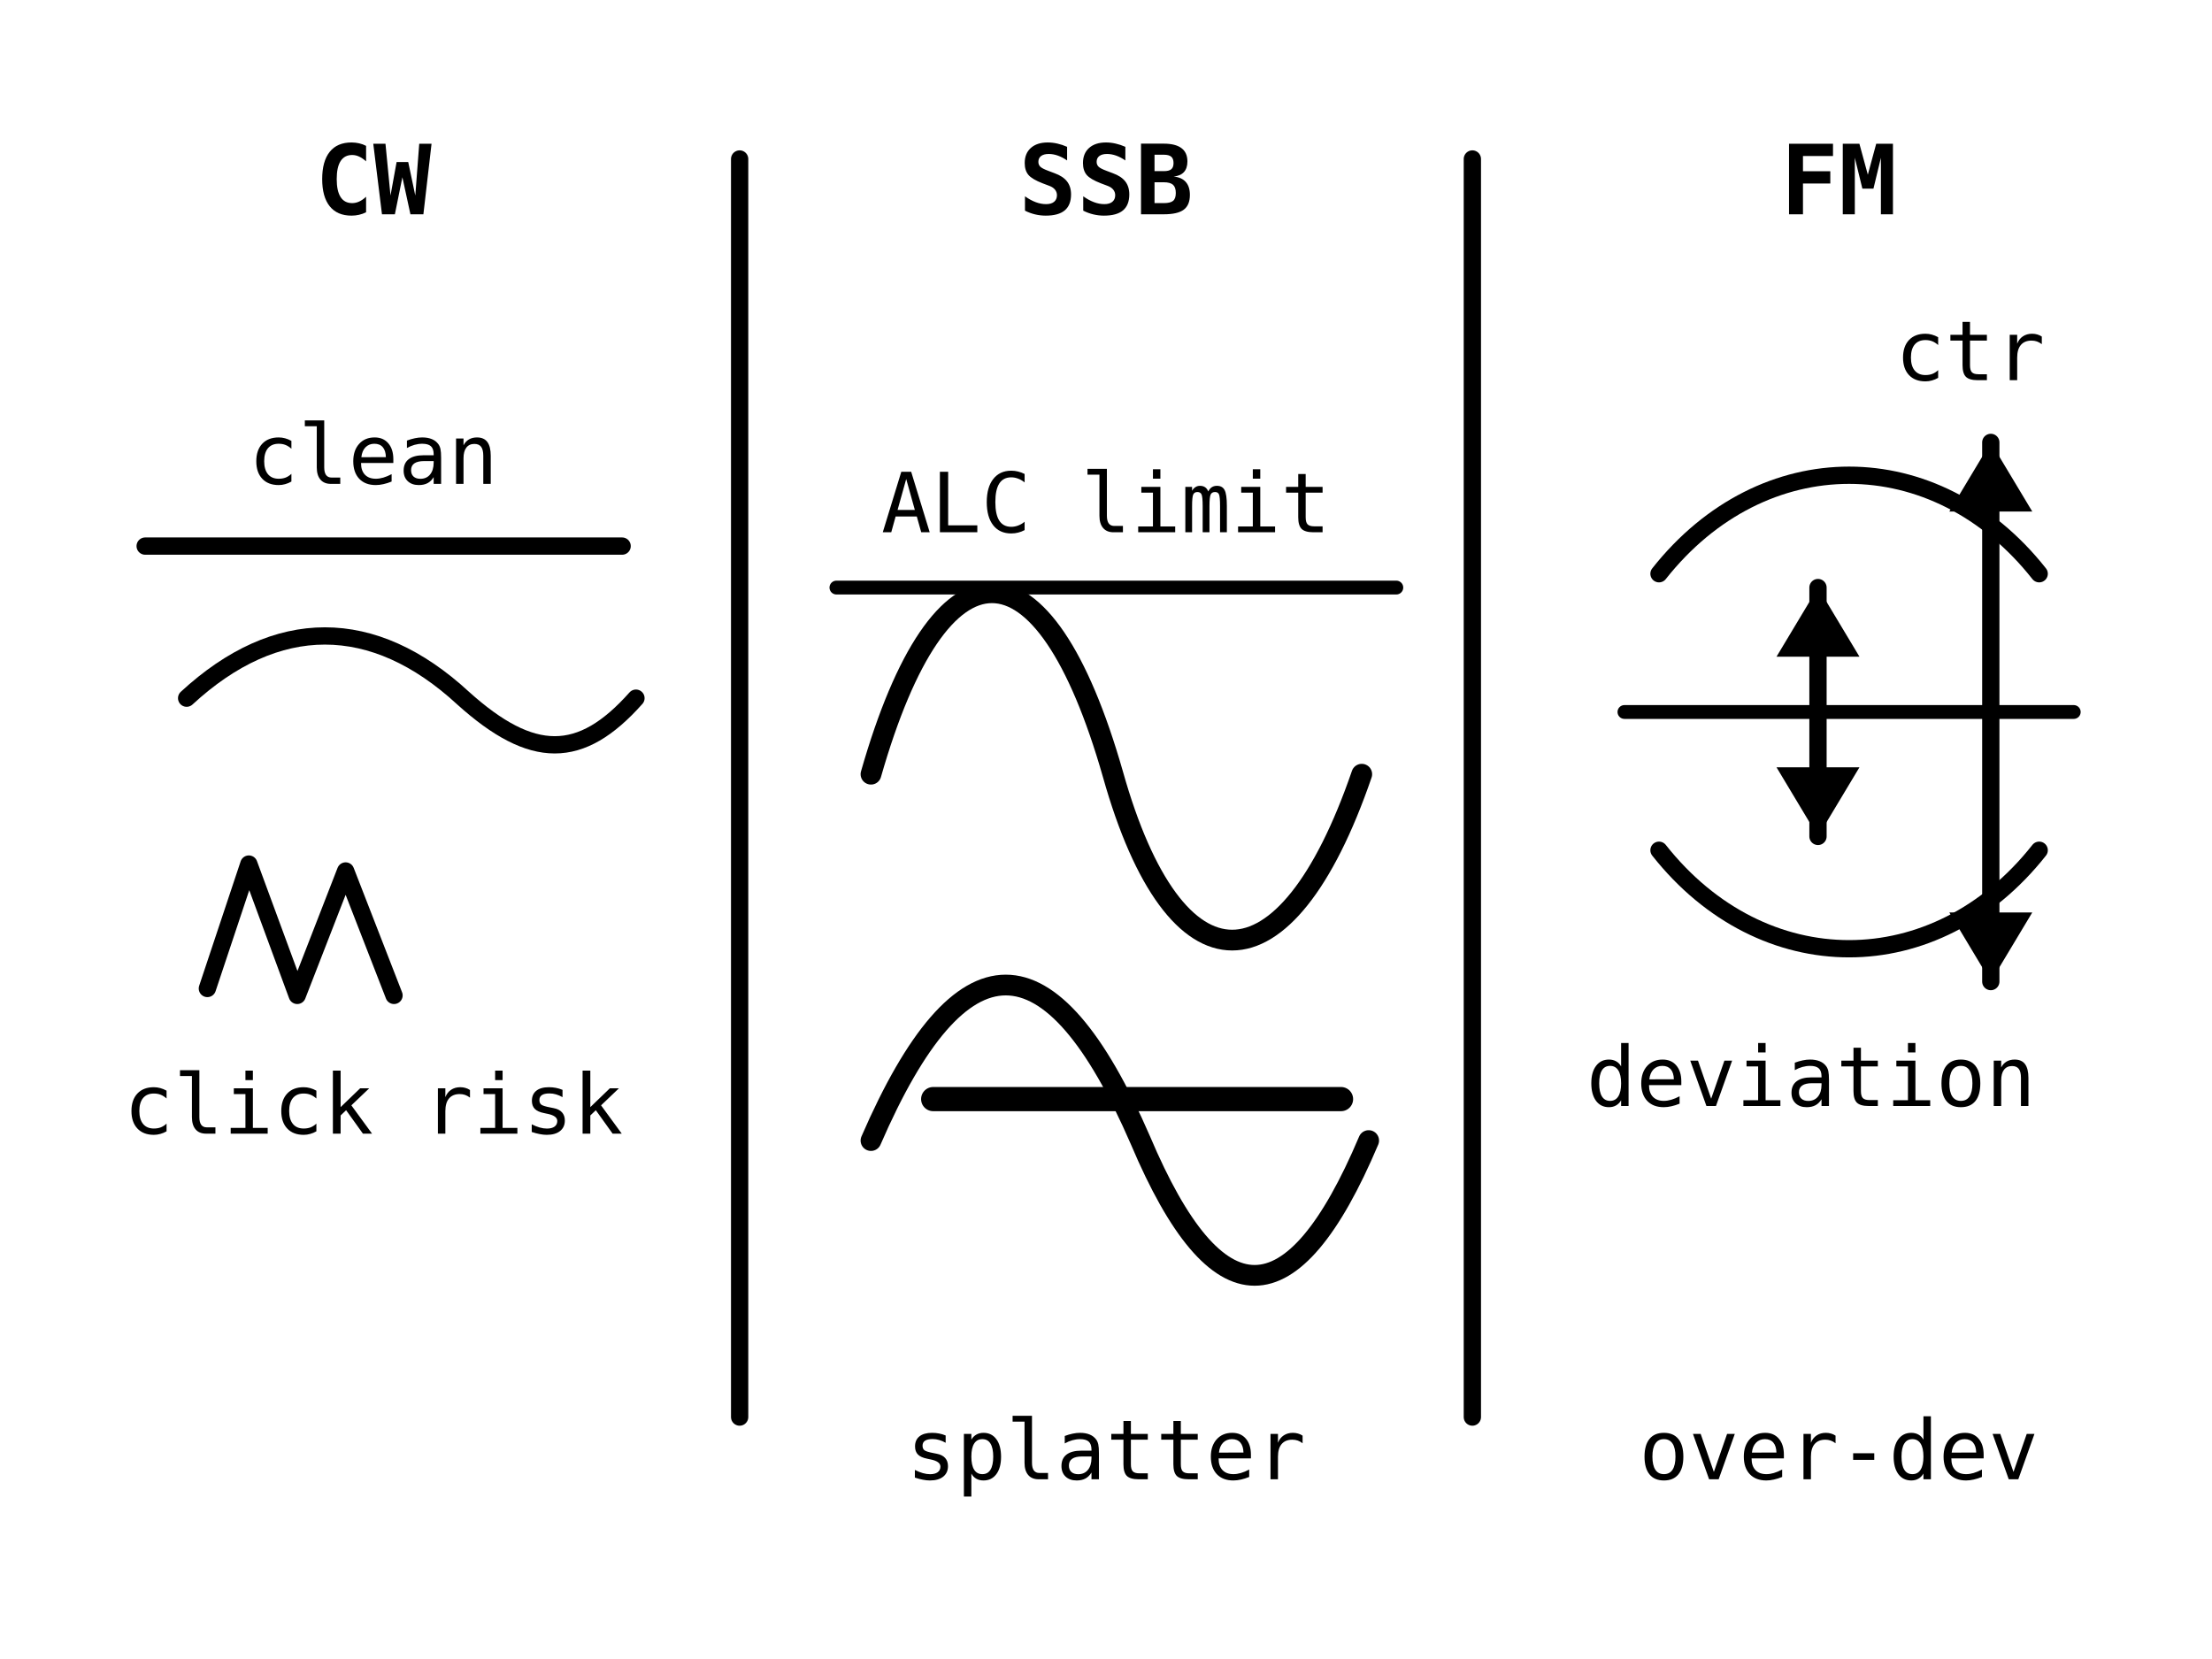
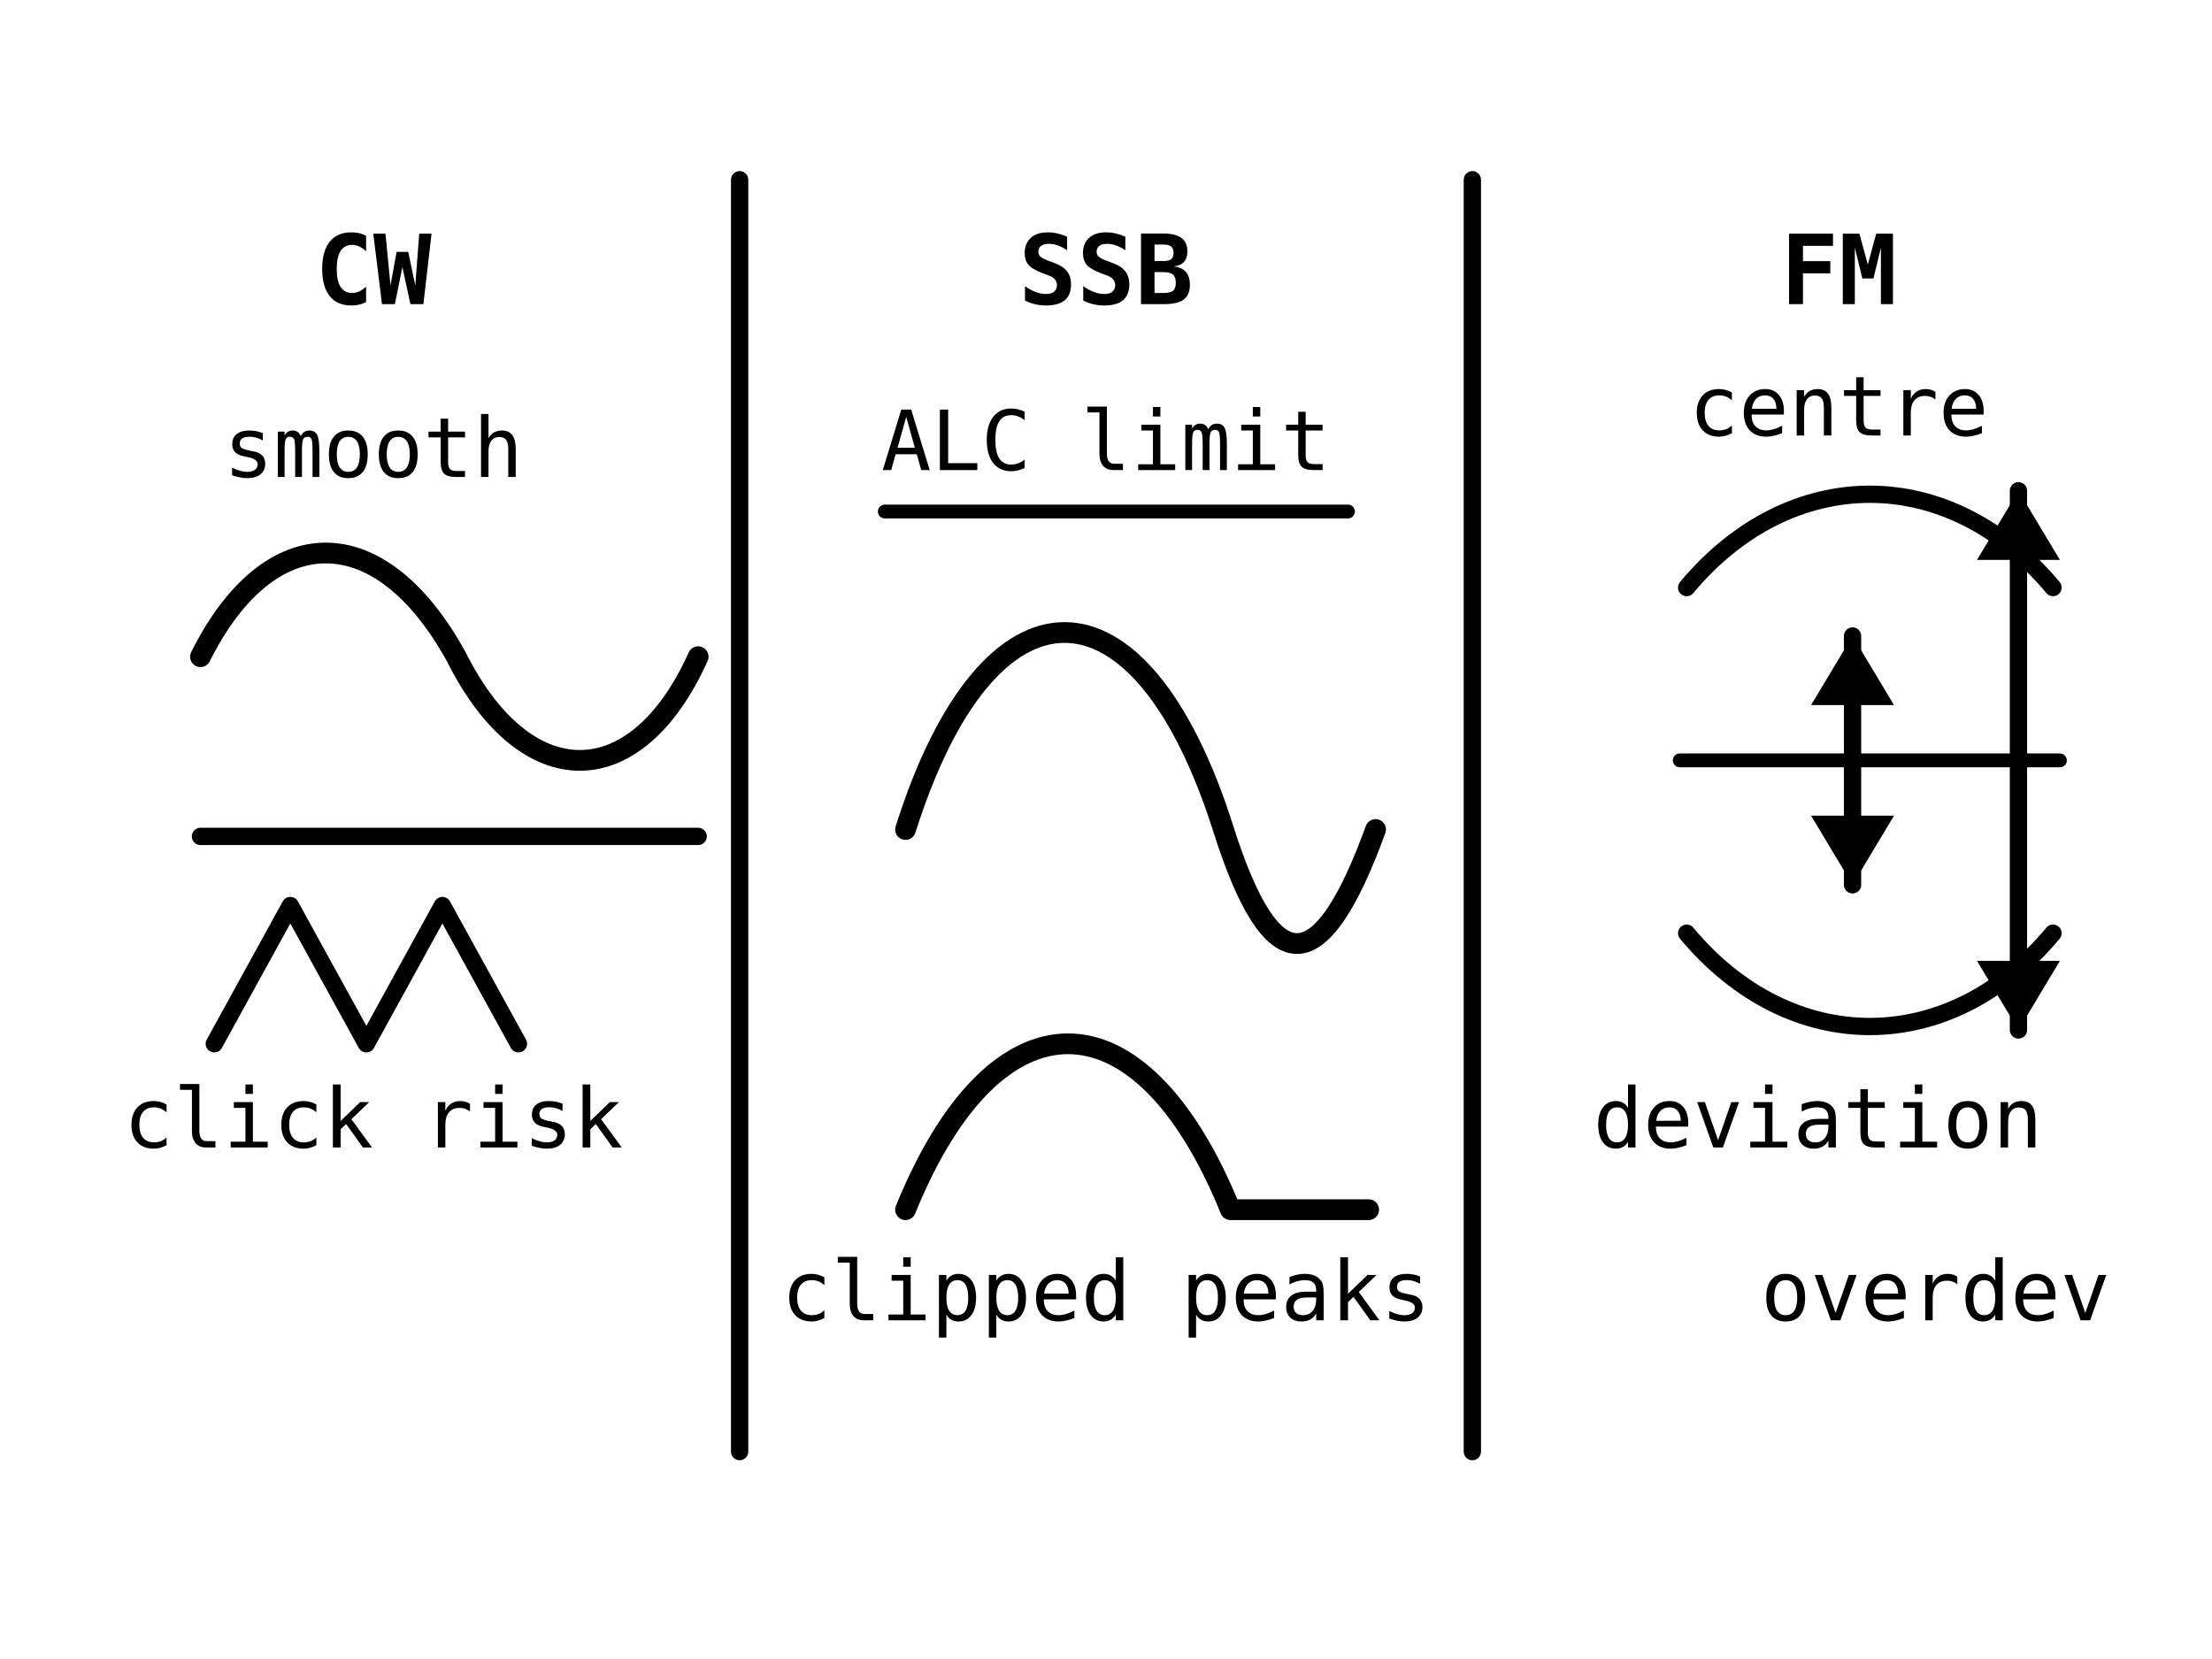
<svg xmlns="http://www.w3.org/2000/svg" id="signal-quality-cw-ssb-fm" viewBox="0 0 640 480" role="img">
  <g fill="none" stroke="currentColor" stroke-linecap="round" stroke-linejoin="round">
-     <line x1="214" y1="46" x2="214" y2="410" stroke-width="5" />
-     <line x1="426" y1="46" x2="426" y2="410" stroke-width="5" />
-     <line x1="42" y1="158" x2="180" y2="158" stroke-width="5" />
-     <path d="M54 202 C80 178 108 178 134 202 C154 220 168 220 184 202" stroke-width="5" />
-     <path d="M60 286 L72 250 L86 288 L100 252 L114 288" stroke-width="5" />
-     <path d="M252 224 C272 154 302 154 322 224 C340 288 372 288 394 224" stroke-width="6" />
-     <line x1="242" y1="170" x2="404" y2="170" stroke-width="4" />
-     <path d="M252 330 C278 270 304 270 330 330 C352 382 374 382 396 330" stroke-width="6" />
-     <line x1="270" y1="318" x2="388" y2="318" stroke-width="7" />
-     <line x1="470" y1="206" x2="600" y2="206" stroke-width="4" />
-     <path d="M480 166 C510 128 560 128 590 166" stroke-width="5" />
-     <path d="M480 246 C510 284 560 284 590 246" stroke-width="5" />
-     <line x1="526" y1="170" x2="526" y2="242" stroke-width="5" />
-     <polygon points="526,170 514,190 538,190" fill="currentColor" stroke="none" />
-     <polygon points="526,242 514,222 538,222" fill="currentColor" stroke="none" />
-     <line x1="576" y1="128" x2="576" y2="284" stroke-width="5" />
-     <polygon points="576,128 564,148 588,148" fill="currentColor" stroke="none" />
-     <polygon points="576,284 564,264 588,264" fill="currentColor" stroke="none" />
+     <line x1="214" y1="52" x2="214" y2="420" stroke-width="5" />
+     <line x1="426" y1="52" x2="426" y2="420" stroke-width="5" />
+     <path d="M58 190 C78 150 110 150 132 190 C152 230 184 230 202 190" stroke-width="6" />
+     <line x1="58" y1="242" x2="202" y2="242" stroke-width="5" />
+     <path d="M62 302 L84 262 L106 302 L128 262 L150 302" stroke-width="5" />
+     <line x1="256" y1="148" x2="390" y2="148" stroke-width="4" />
+     <path d="M262 240 C286 164 330 164 354 240 C368 284 382 284 398 240" stroke-width="6" />
+     <path d="M262 350 C288 286 330 286 356 350 L396 350" stroke-width="6" />
+     <line x1="486" y1="220" x2="596" y2="220" stroke-width="4" />
+     <path d="M488 170 C518 134 564 134 594 170" stroke-width="5" />
+     <path d="M488 270 C518 306 564 306 594 270" stroke-width="5" />
+     <line x1="536" y1="184" x2="536" y2="256" stroke-width="5" />
+     <polygon points="536,184 524,204 548,204" fill="currentColor" stroke="none" />
+     <polygon points="536,256 524,236 548,236" fill="currentColor" stroke="none" />
+     <line x1="584" y1="142" x2="584" y2="298" stroke-width="5" />
+     <polygon points="584,142 572,162 596,162" fill="currentColor" stroke="none" />
+     <polygon points="584,298 572,278 596,278" fill="currentColor" stroke="none" />
  </g>
  <g fill="currentColor" font-family="ui-monospace, SFMono-Regular, Menlo, Consolas, monospace" text-anchor="middle">
-     <text x="108" y="62" font-size="28" font-weight="700">CW</text>
-     <text x="108" y="140" font-size="24">clean</text>
-     <text x="108" y="328" font-size="24">click risk</text>
-     <text x="320" y="62" font-size="28" font-weight="700">SSB</text>
-     <text x="320" y="154" font-size="24">ALC limit</text>
-     <text x="320" y="428" font-size="24">splatter</text>
-     <text x="532" y="62" font-size="28" font-weight="700">FM</text>
-     <text x="570" y="110" font-size="24">ctr</text>
-     <text x="524" y="320" font-size="24">deviation</text>
-     <text x="532" y="428" font-size="24">over-dev</text>
+     <text x="108" y="88" font-size="28" font-weight="700">CW</text>
+     <text x="108" y="138" font-size="24">smooth</text>
+     <text x="108" y="332" font-size="24">click risk</text>
+     <text x="320" y="88" font-size="28" font-weight="700">SSB</text>
+     <text x="320" y="136" font-size="24">ALC limit</text>
+     <text x="320" y="382" font-size="24">clipped peaks</text>
+     <text x="532" y="88" font-size="28" font-weight="700">FM</text>
+     <text x="532" y="126" font-size="24">centre</text>
+     <text x="526" y="332" font-size="24">deviation</text>
+     <text x="560" y="382" font-size="24">overdev</text>
  </g>
</svg>
